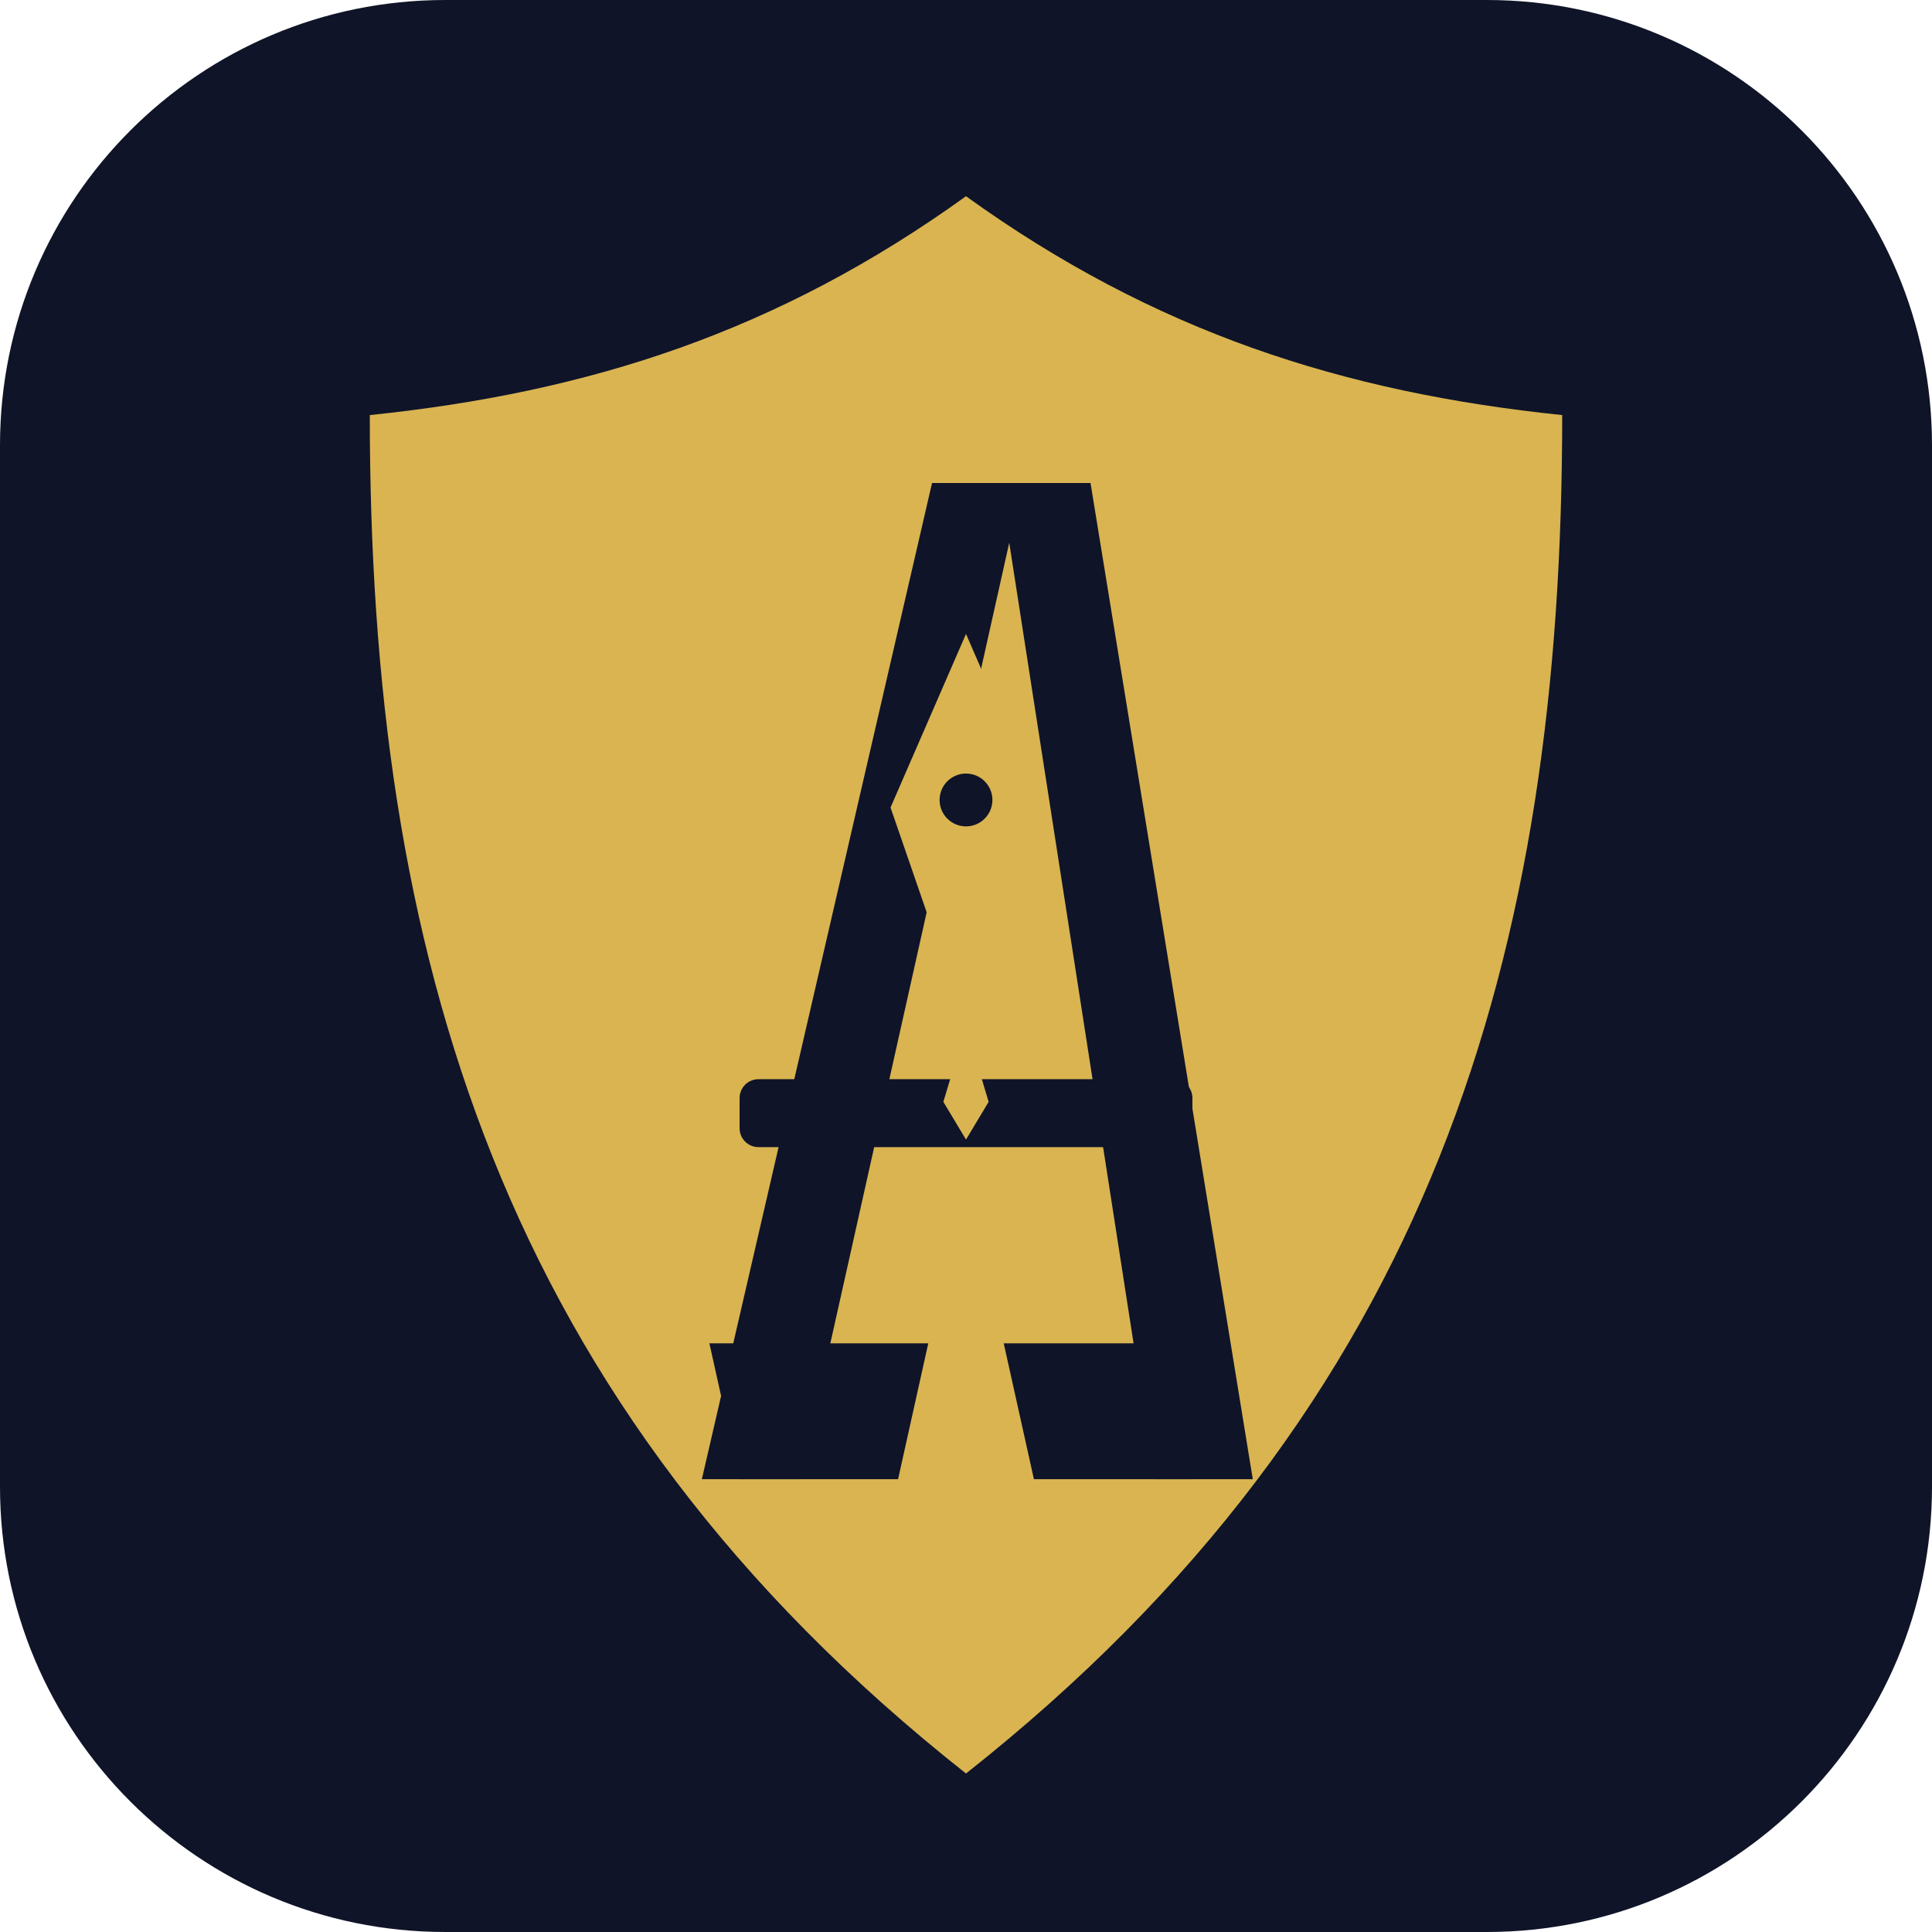
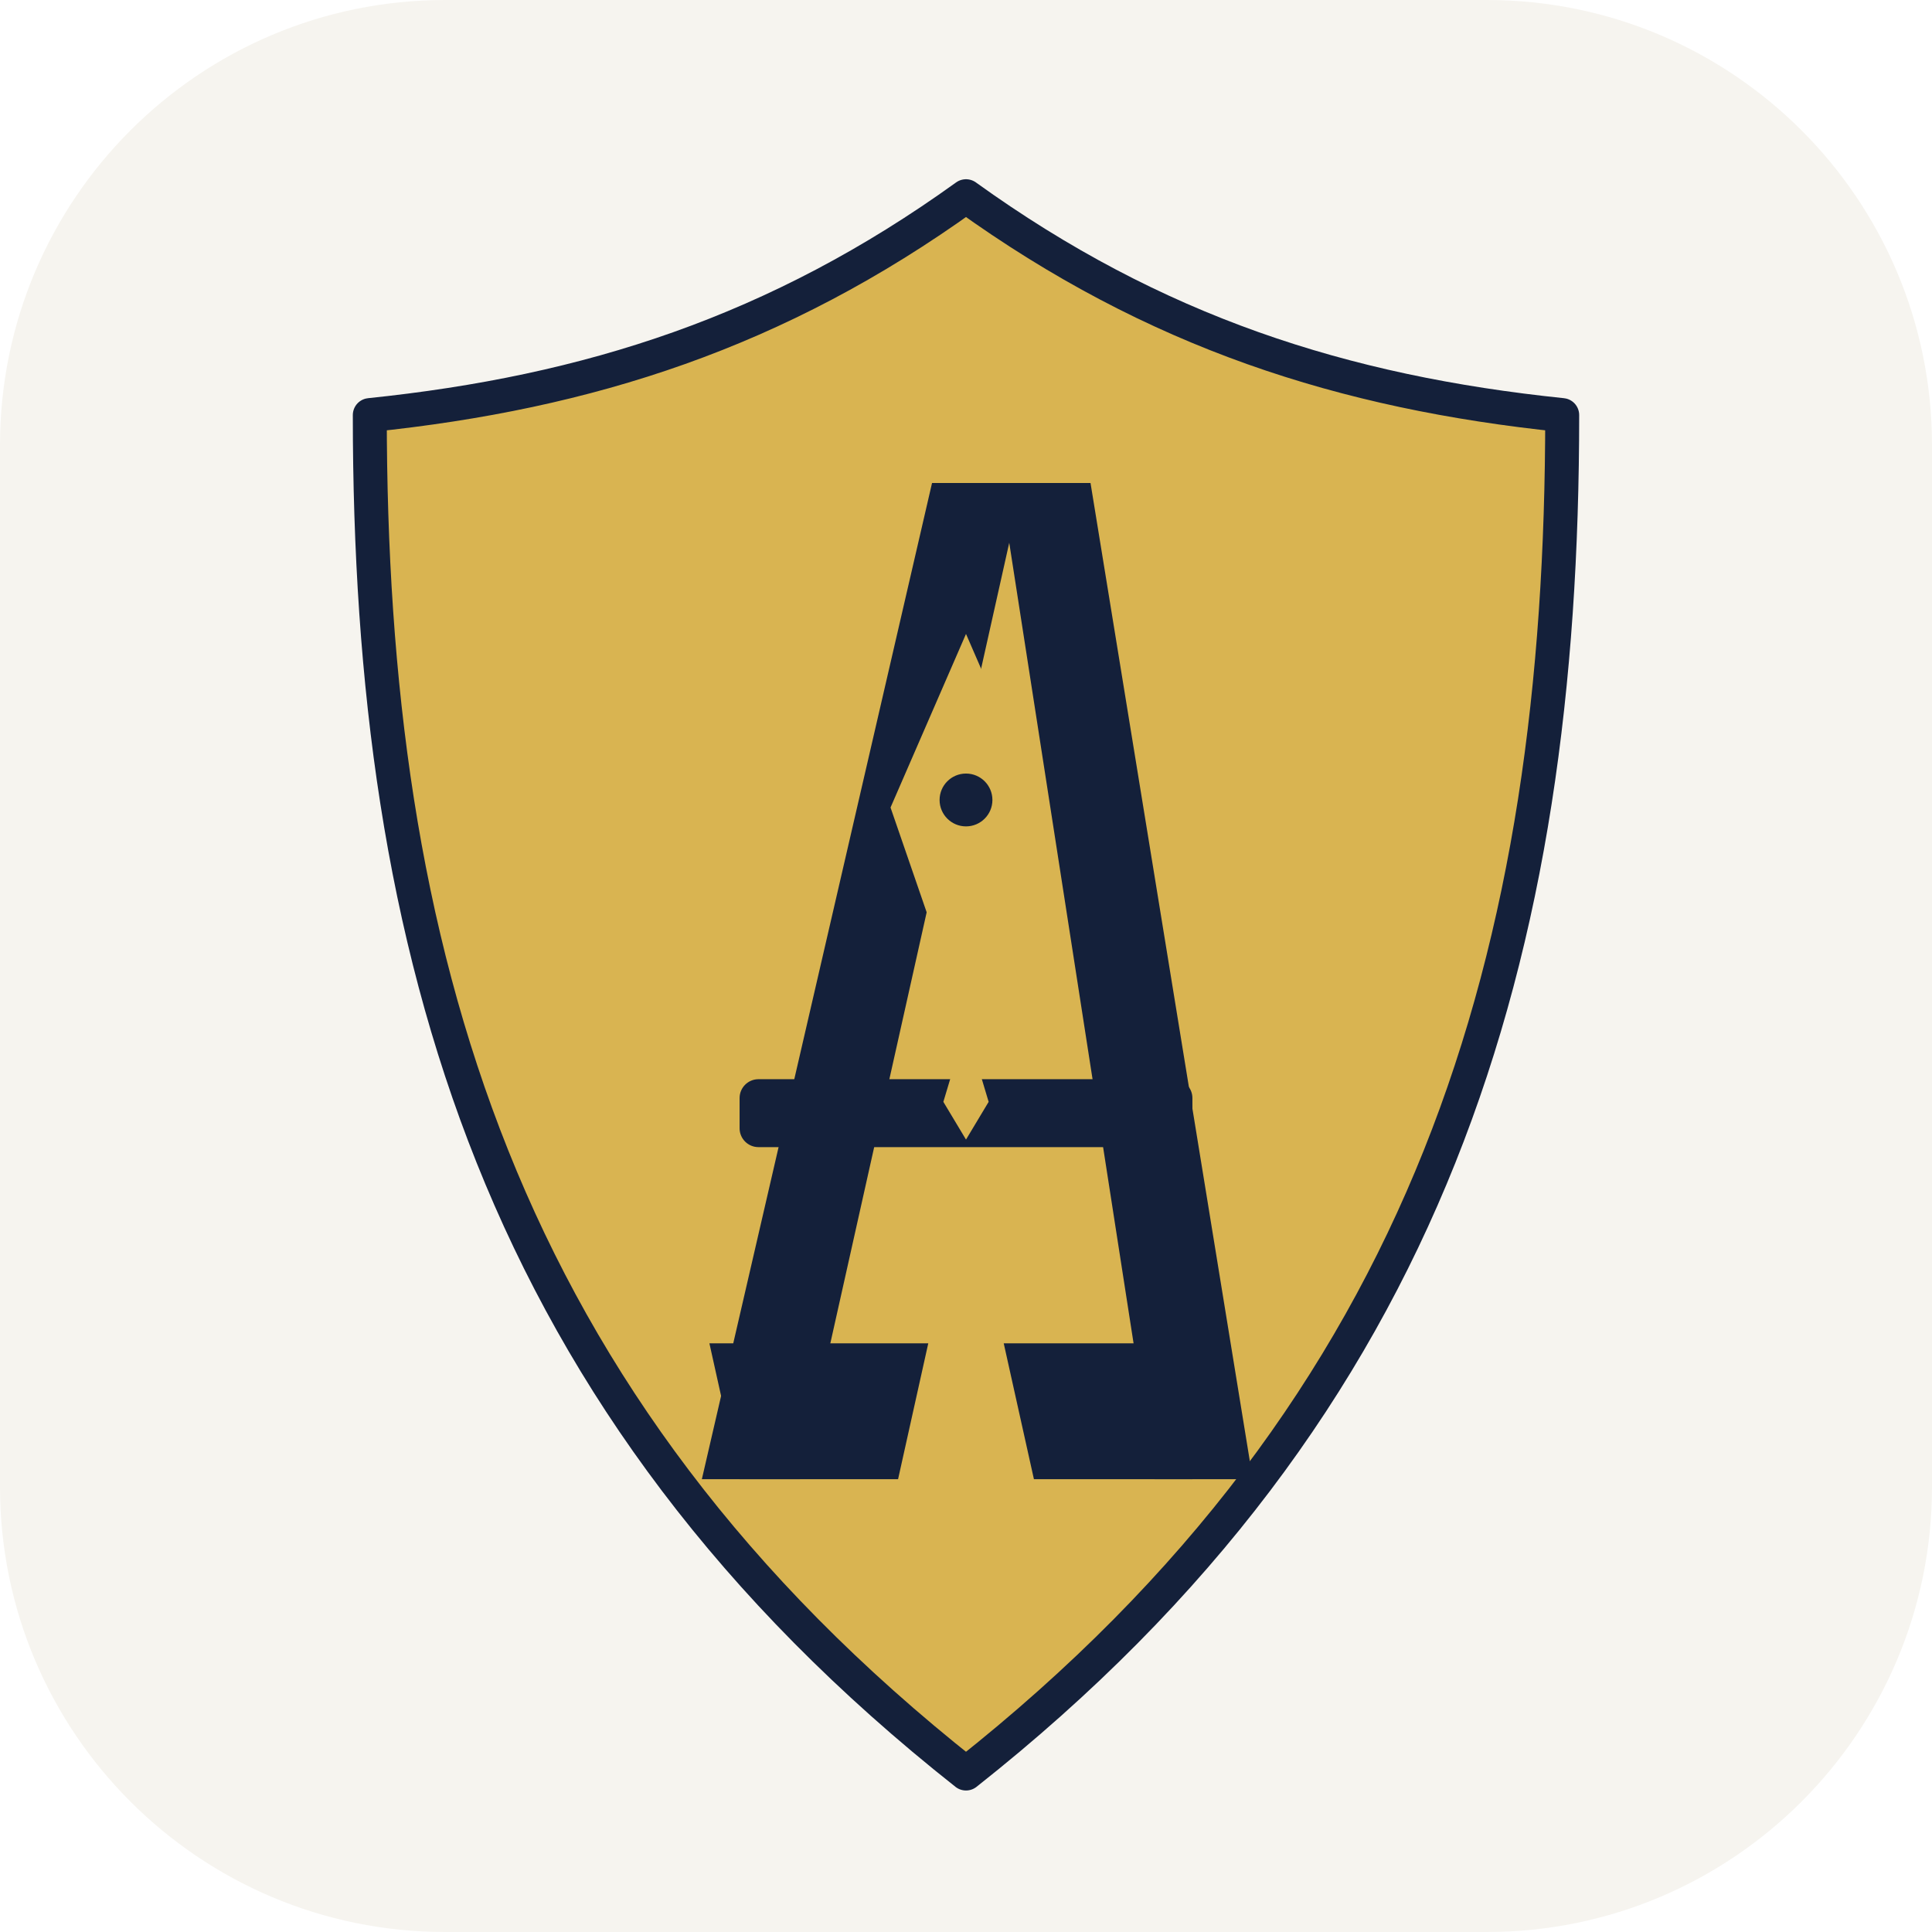
- <svg xmlns="http://www.w3.org/2000/svg" viewBox="0 0 512 512" width="512" height="512" role="img" aria-label="ΑΣΠΙΔΑ — aspidha shield with alpha">
+ <svg xmlns="http://www.w3.org/2000/svg" viewBox="0 0 512 512" width="512" height="512" role="img" aria-label="ΑΣΠΙΔΑ — ασπίδα οπλίτη με άλφα και πένα">
  <defs>
    <clipPath id="tile">
      <rect x="0" y="0" width="512" height="512" rx="118" />
    </clipPath>
  </defs>
  <g clip-path="url(#tile)">
-     <rect width="512" height="512" fill="#0f1428" />
-     <rect width="512" height="512" fill="none" />
-     <path d="M256 52 C 306 88 356 104 414 110 C 414 252 380 372 256 470 C 132 372 98 252 98 110 C 156 104 206 88 256 52 Z" fill="#d9b451" />
-     <path d="M247 128 L271 128 L212 392 L186 392 Z" fill="#0f1428" />
-     <path d="M265 128 L289 128 L332 392 L306 392 Z" fill="#0f1428" />
-     <path d="M196 392 L238 392 L246 356 L188 356 Z" fill="#0f1428" />
-     <path d="M274 392 L316 392 L324 356 L266 356 Z" fill="#0f1428" />
-     <rect x="196" y="286" width="120" height="18" rx="5" fill="#0f1428" />
+     <rect width="512" height="512" fill="#f6f4ef" />
+     <path d="M256 52 C 306 88 356 104 414 110 C 414 252 380 372 256 470 C 132 372 98 252 98 110 C 156 104 206 88 256 52 Z" fill="#d9b451" stroke="#14203a" stroke-width="9" stroke-linejoin="round" />
+     <path d="M247 128 L271 128 L212 392 L186 392 Z" fill="#14203a" />
+     <path d="M265 128 L289 128 L332 392 L306 392 Z" fill="#14203a" />
+     <path d="M196 392 L238 392 L246 356 L188 356 Z" fill="#14203a" />
+     <path d="M274 392 L316 392 L324 356 L266 356 Z" fill="#14203a" />
+     <rect x="196" y="286" width="120" height="18" rx="5" fill="#14203a" />
    <path d="M256 168 L276 214 L256 272 L236 214 Z" fill="#d9b451" />
-     <circle cx="256" cy="212" r="7" fill="#0f1428" />
+     <circle cx="256" cy="212" r="7" fill="#14203a" />
    <path d="M256 272 L262 292 L256 302 L250 292 Z" fill="#d9b451" />
  </g>
</svg>
